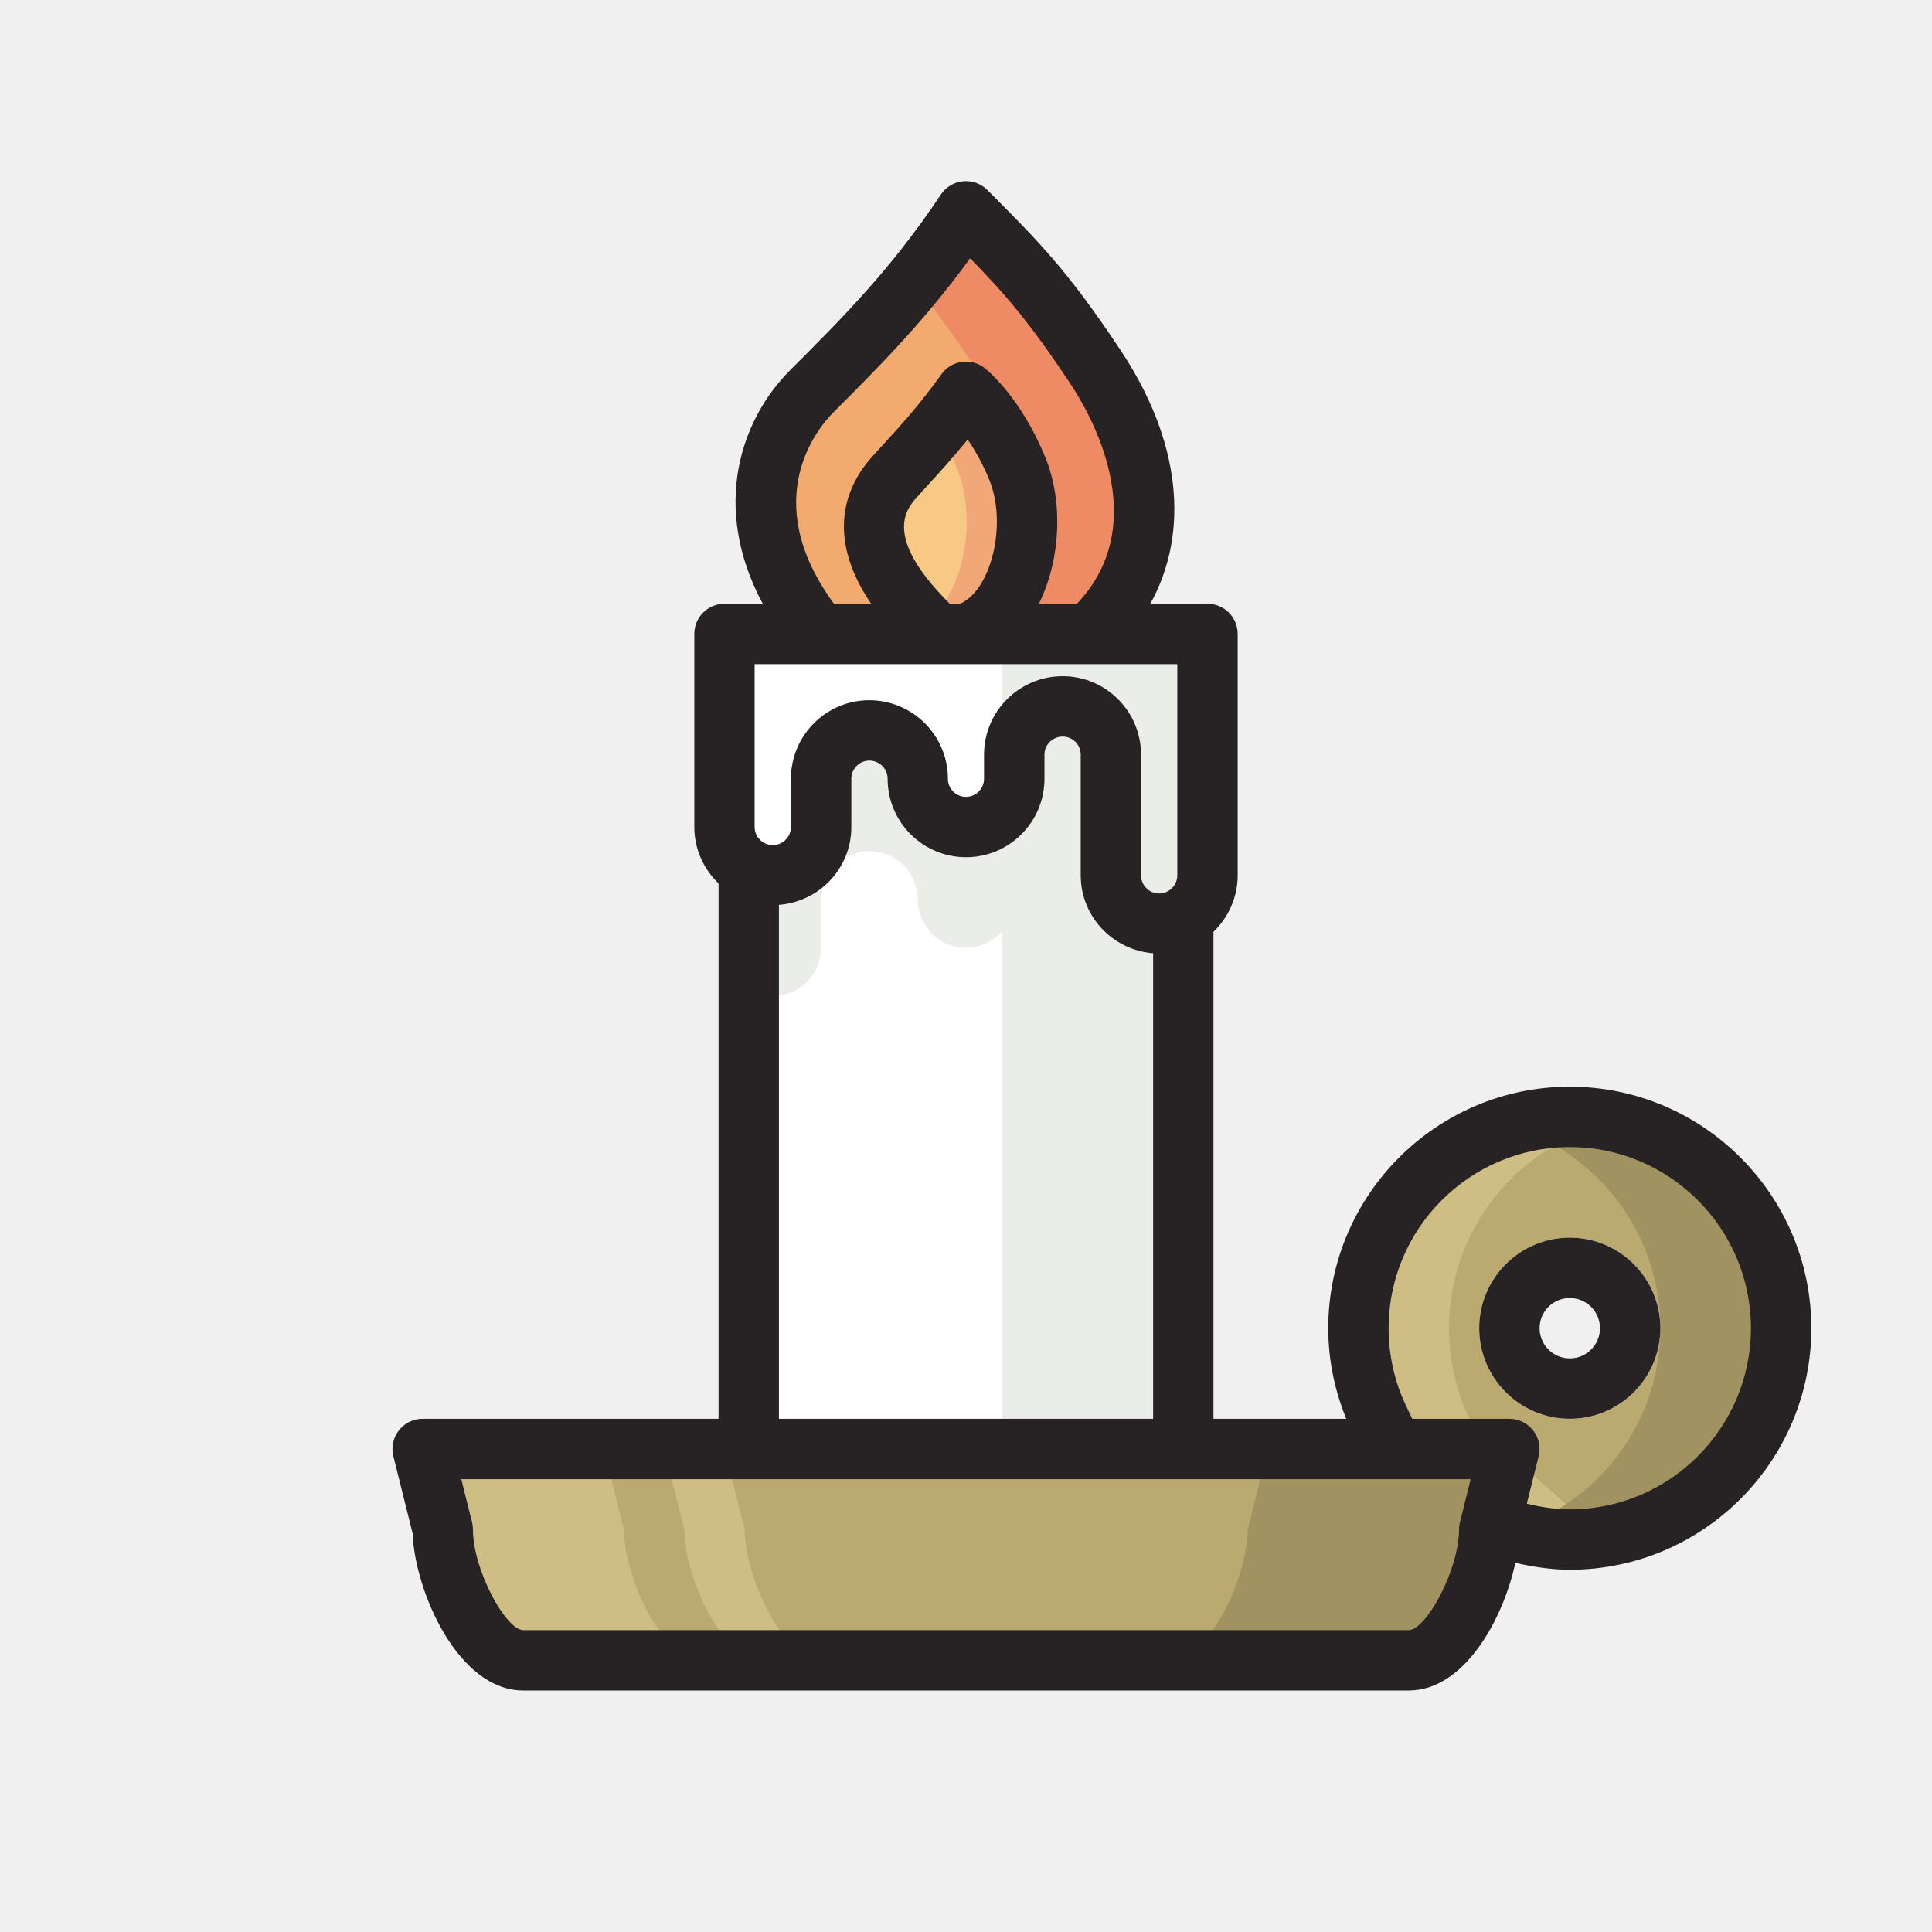
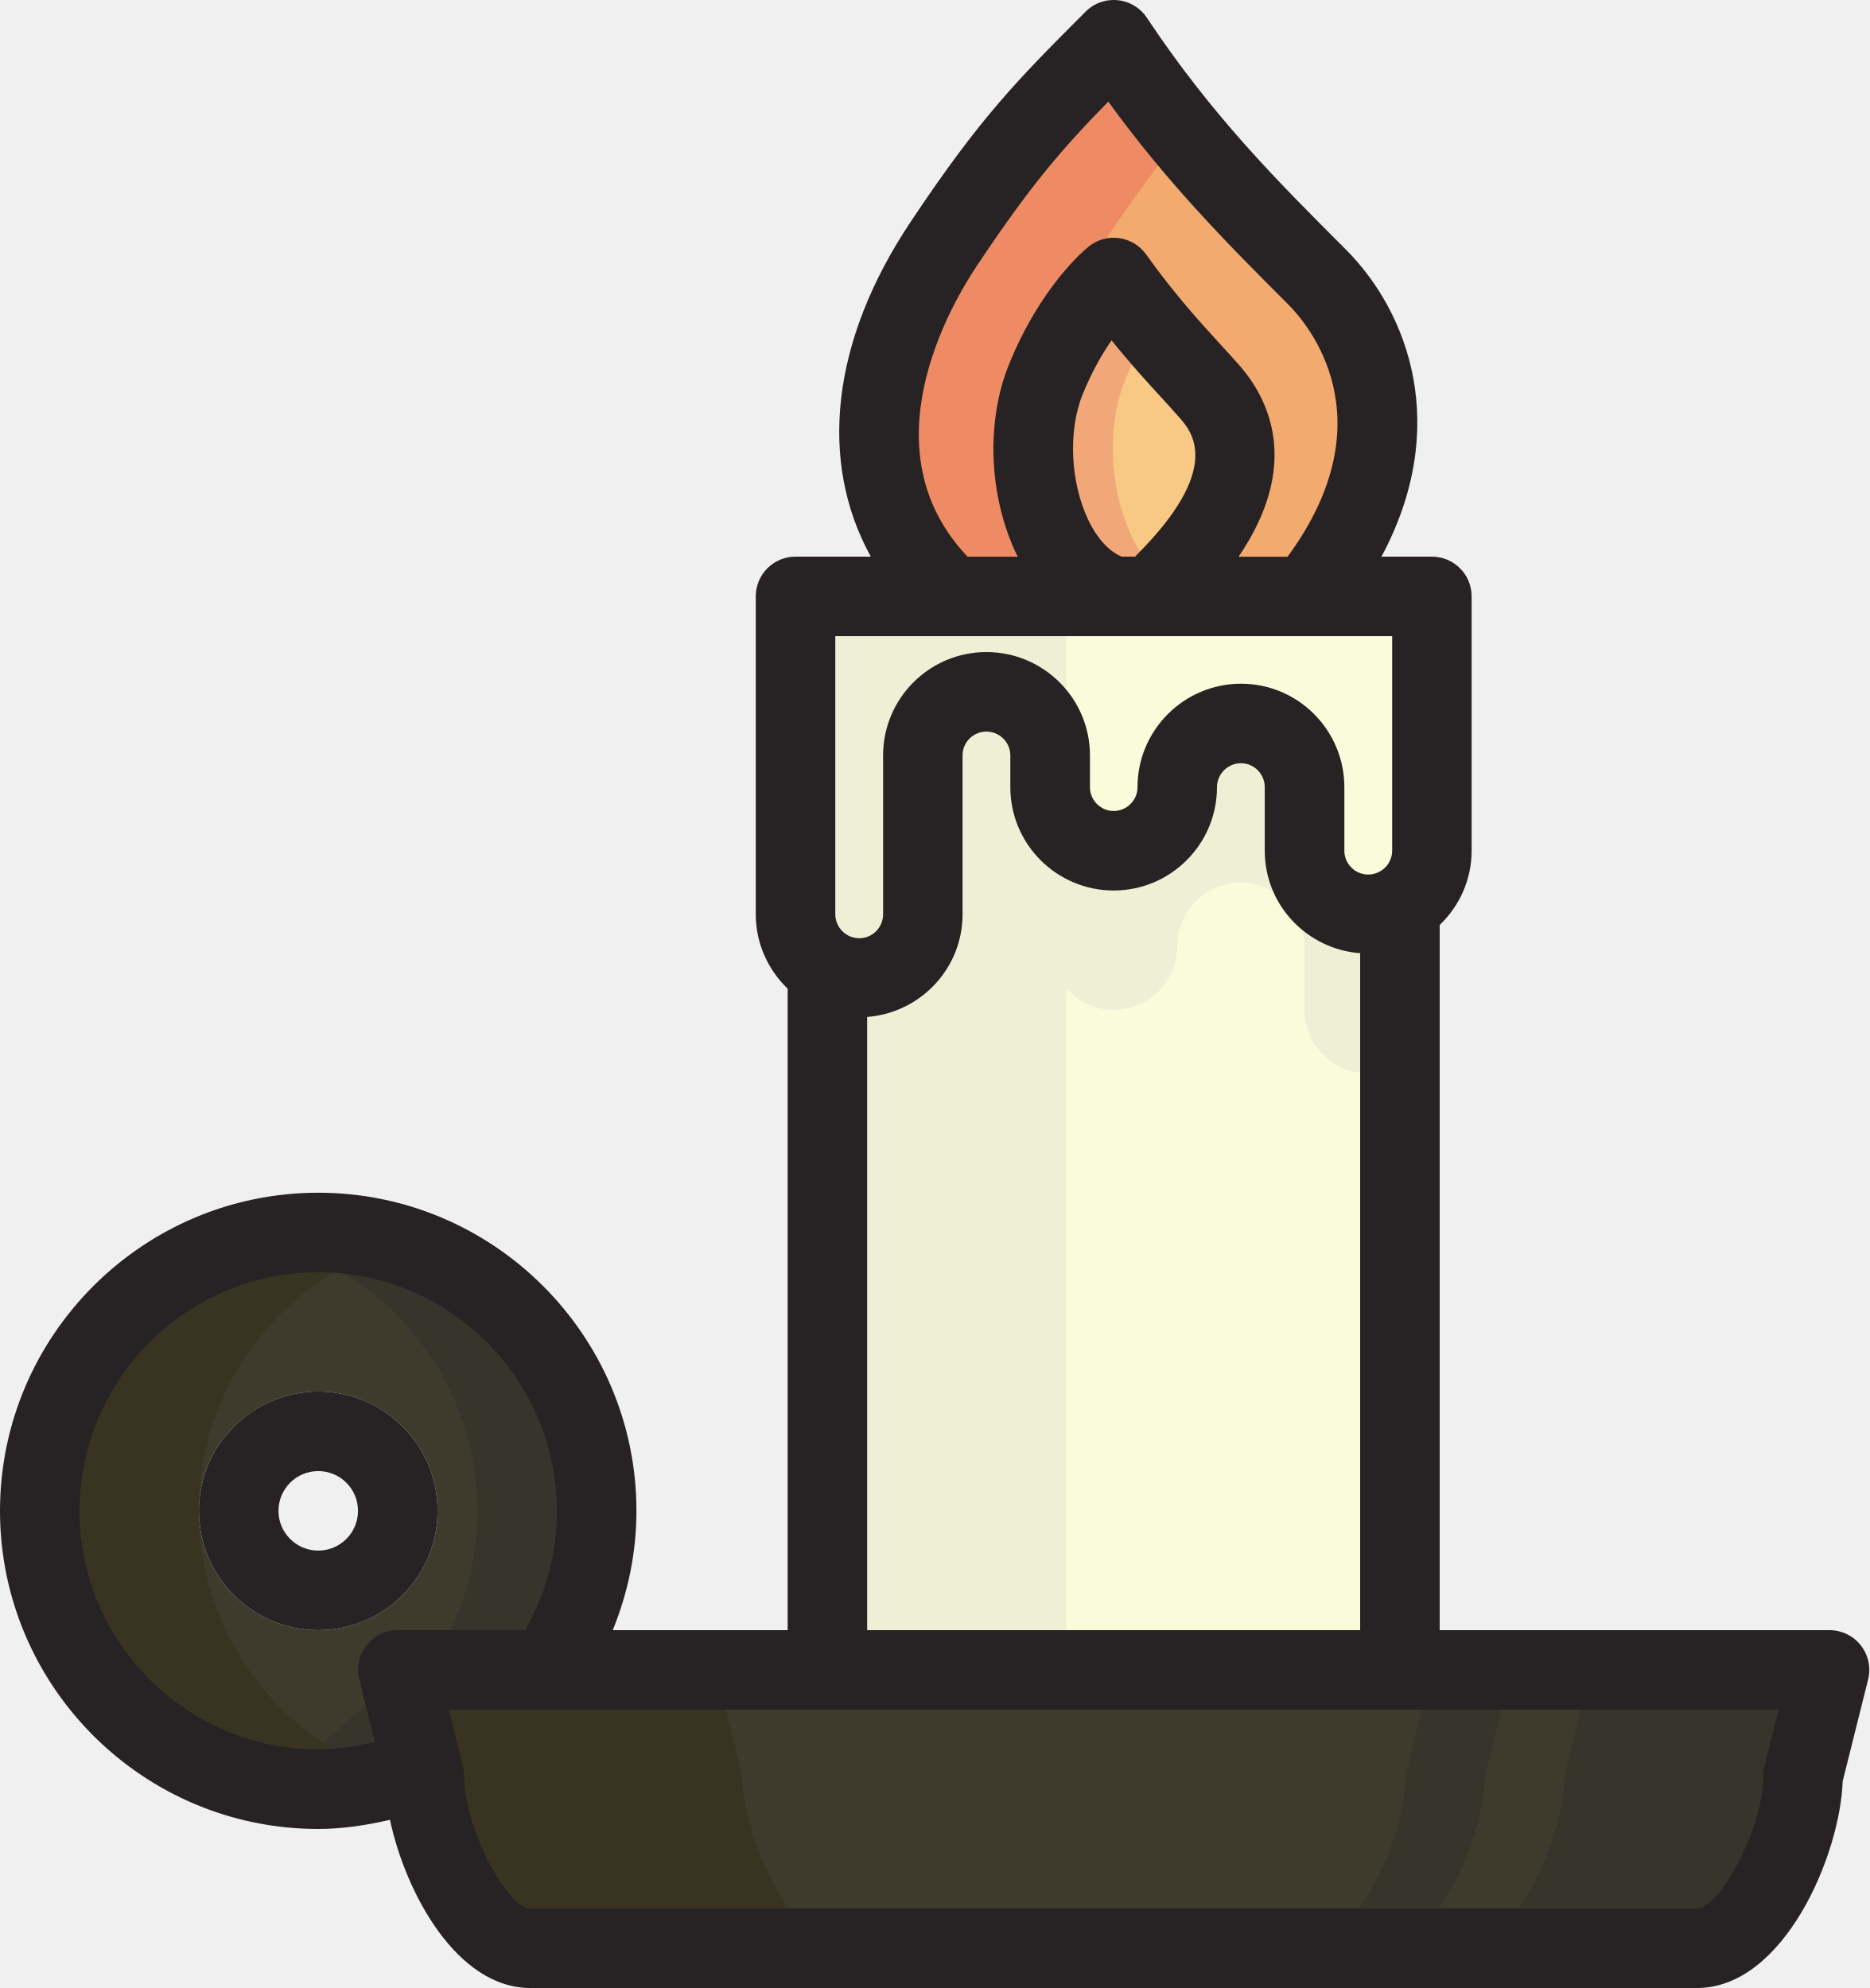
- <svg xmlns="http://www.w3.org/2000/svg" version="1.1" id="candle" width="256px" height="256px" viewBox="0 0 64 64" enable-background="new 0 0 64 64" xml:space="preserve" fill="#000000">
-   <g id="SVGRepo_bgCarrier" stroke-width="0" />
-   <g id="SVGRepo_tracerCarrier" stroke-linecap="round" stroke-linejoin="round" />
-   <g id="SVGRepo_iconCarrier">
-     <path fill="#FFFFFF" d="M39.197,21H24.75H24v3.998v2.398c0,0.575,0.308,1.075,0.766,1.356L24.803,48h14.395V30.376 C39.676,30.1,40,29.588,40,28.994v-4.798V21H39.197z" />
-     <path fill="#EBEDE8" d="M24,29.428v1.969c0,0.882,0.717,1.598,1.604,1.598c0.88,0,1.598-0.716,1.598-1.598v-1.598 c0-0.146,0.026-0.286,0.063-0.421c-0.451,0.379-1.025,0.616-1.66,0.616C24.996,29.994,24.443,29.776,24,29.428z" />
-     <path fill="#EBEDE8" d="M39.197,34.376V48h-6V30.847c-0.293,0.334-0.718,0.55-1.197,0.55c-0.882,0-1.598-0.716-1.598-1.598 c0-0.887-0.716-1.603-1.604-1.603c-0.298,0-0.572,0.087-0.812,0.229c0.138-0.316,0.215-0.664,0.215-1.029v-1.598 c0-0.332,0.268-0.603,0.597-0.603c0.333,0,0.604,0.271,0.604,0.603c0,1.433,1.165,2.598,2.598,2.598 c0.434,0,0.837-0.117,1.197-0.306V21h6v10.462V34.376z" />
-     <path fill="#BBAA6F" d="M14.667,50.667L14.667,50.667c0,1.472,1.194,4.333,2.667,4.333h29.332c1.473,0,2.666-2.861,2.666-4.333l0,0 L49.999,48H14.001L14.667,50.667z" />
-     <path fill="#CFBE83" d="M24.667,50.667L24.001,48h-2l0.666,2.667c0,1.472,1.194,4.333,2.667,4.333h2 C25.861,55,24.667,52.139,24.667,50.667z" />
-     <path fill="#CFBE83" d="M20.667,50.667L20.001,48h-6l0.666,2.667c0,1.472,1.194,4.333,2.667,4.333h6 C21.861,55,20.667,52.139,20.667,50.667z" />
-     <path fill="#BBAA6F" d="M52.001,36.998c-3.866,0.001-7,3.135-7.001,7.001c0.001,1.074,0.242,2.092,0.675,3.002l4.133,3.648 c0.689,0.227,1.427,0.35,2.193,0.351c3.866-0.001,7-3.135,7.001-7.001C59.001,40.133,55.867,36.999,52.001,36.998z M52.001,46.999 c-1.654,0-3-1.346-3-3s1.346-3,3-3s3,1.346,3,3S53.655,46.999,52.001,46.999z" />
-     <path fill="#CFBE83" d="M52.808,50.649l-4.133-3.648c-0.433-0.91-0.674-1.928-0.675-3.002c0.001-3.351,2.356-6.147,5.501-6.836 c-0.483-0.105-0.984-0.165-1.5-0.165c-3.866,0.001-7,3.135-7.001,7.001c0.001,1.074,0.242,2.092,0.675,3.002l4.133,3.648 c0.689,0.227,1.427,0.35,2.193,0.351c0.527,0,1.039-0.063,1.532-0.174C53.289,50.773,53.042,50.727,52.808,50.649z" />
-     <path fill="#A19361" d="M52.001,36.998c-0.695,0-1.366,0.105-2,0.294c2.891,0.861,5,3.536,5.001,6.707 c-0.001,3.164-2.101,5.835-4.982,6.702c0.63,0.186,1.291,0.298,1.981,0.299c3.866-0.001,7-3.135,7.001-7.001 C59.001,40.133,55.867,36.999,52.001,36.998z" />
-     <path fill="#A19361" d="M41.999,48l-0.667,2.667c0,1.472-1.193,4.333-2.666,4.333h8c1.473,0,2.666-2.861,2.666-4.333L49.999,48 H41.999z" />
+ <svg xmlns="http://www.w3.org/2000/svg" viewBox="13.001 6 47.002 50" width="188.008px" height="199.999px" preserveAspectRatio="none">
+   <g id="SVGRepo_iconCarrier" style="" transform="matrix(-1, 0, 0, 1, 73.004, 0)">
+     <path fill="#fafbda" d="M39.197,21H24.75H24v3.998v2.398c0,0.575,0.308,1.075,0.766,1.356L24.803,48h14.395V30.376 C39.676,30.1,40,29.588,40,28.994v-4.798V21H39.197z" />
+     <path fill="#eef0d6" d="M24,29.428v1.969c0,0.882,0.717,1.598,1.604,1.598c0.88,0,1.598-0.716,1.598-1.598v-1.598 c0-0.146,0.026-0.286,0.063-0.421c-0.451,0.379-1.025,0.616-1.66,0.616C24.996,29.994,24.443,29.776,24,29.428z" />
+     <path fill="#eef0d6" d="M39.197,34.376V48h-6V30.847c-0.293,0.334-0.718,0.55-1.197,0.55c-0.882,0-1.598-0.716-1.598-1.598 c0-0.887-0.716-1.603-1.604-1.603c-0.298,0-0.572,0.087-0.812,0.229c0.138-0.316,0.215-0.664,0.215-1.029v-1.598 c0-0.332,0.268-0.603,0.597-0.603c0.333,0,0.604,0.271,0.604,0.603c0,1.433,1.165,2.598,2.598,2.598 c0.434,0,0.837-0.117,1.197-0.306V21h6v10.462V34.376z" />
+     <path fill="#3f3b2c" d="M14.667,50.667L14.667,50.667c0,1.472,1.194,4.333,2.667,4.333h29.332c1.473,0,2.666-2.861,2.666-4.333l0,0 L49.999,48H14.001L14.667,50.667z" />
+     <path fill="#36342b" d="M24.667,50.667L24.001,48h-2l0.666,2.667c0,1.472,1.194,4.333,2.667,4.333h2 C25.861,55,24.667,52.139,24.667,50.667z" />
+     <path fill="#36342b" d="M20.667,50.667L20.001,48h-6l0.666,2.667c0,1.472,1.194,4.333,2.667,4.333h6 C21.861,55,20.667,52.139,20.667,50.667z" />
+     <path fill="#3f3b2c" d="M52.001,36.998c-3.866,0.001-7,3.135-7.001,7.001c0.001,1.074,0.242,2.092,0.675,3.002l4.133,3.648 c0.689,0.227,1.427,0.35,2.193,0.351c3.866-0.001,7-3.135,7.001-7.001C59.001,40.133,55.867,36.999,52.001,36.998z M52.001,46.999 c-1.654,0-3-1.346-3-3s1.346-3,3-3s3,1.346,3,3S53.655,46.999,52.001,46.999z" />
+     <path fill="#36342b" d="M52.808,50.649l-4.133-3.648c-0.433-0.91-0.674-1.928-0.675-3.002c0.001-3.351,2.356-6.147,5.501-6.836 c-0.483-0.105-0.984-0.165-1.5-0.165c-3.866,0.001-7,3.135-7.001,7.001c0.001,1.074,0.242,2.092,0.675,3.002l4.133,3.648 c0.689,0.227,1.427,0.35,2.193,0.351c0.527,0,1.039-0.063,1.532-0.174C53.289,50.773,53.042,50.727,52.808,50.649z" />
+     <path fill="#393422" d="M52.001,36.998c-0.695,0-1.366,0.105-2,0.294c2.891,0.861,5,3.536,5.001,6.707 c-0.001,3.164-2.101,5.835-4.982,6.702c0.63,0.186,1.291,0.298,1.981,0.299c3.866-0.001,7-3.135,7.001-7.001 C59.001,40.133,55.867,36.999,52.001,36.998z" />
+     <path fill="#393422" d="M41.999,48l-0.667,2.667c0,1.472-1.193,4.333-2.666,4.333h8c1.473,0,2.666-2.861,2.666-4.333L49.999,48 H41.999z" />
    <path fill="#F3AA6F" d="M26.875,20.668c-2.563-3.418-1.349-6.338,0-7.69C28.581,11.272,30.294,9.563,32,7 c1.706,1.709,2.563,2.563,4.269,5.125c1.713,2.563,2.544,6,0.15,8.543H26.875z" />
    <path fill="#EE8B65" d="M36.269,12.125C34.563,9.563,33.706,8.709,32,7c-0.586,0.881-1.174,1.656-1.761,2.369 c0.606,0.719,1.223,1.544,2.029,2.756c1.713,2.563,2.544,6,0.15,8.543h4C38.813,18.125,37.981,14.688,36.269,12.125z" />
    <path fill="#F8C885" d="M30.719,20.668c-1.713-1.71-2.385-3.387-1.125-4.824C30.185,15.169,31,14.375,32,12.978 c0,0,0.99,0.796,1.706,2.563C34.5,17.5,33.75,20.469,32,21L30.719,20.668z" />
    <path fill="#F2A779" d="M33.706,15.541C32.99,13.774,32,12.978,32,12.978c-0.351,0.489-0.669,0.885-0.972,1.248 c0.229,0.358,0.465,0.789,0.678,1.315c0.681,1.68,0.224,4.098-1.022,5.089c0.013,0.013,0.022,0.025,0.035,0.038L32,21 C33.75,20.469,34.5,17.5,33.706,15.541z" />
    <path fill="#272223" d="M52.001,46.999c-1.654,0-3-1.346-3-3s1.346-3,3-3s3,1.346,3,3S53.655,46.999,52.001,46.999z M52.001,42.999 c-0.552,0-1,0.448-1,1s0.448,1,1,1s1-0.448,1-1S52.553,42.999,52.001,42.999z" />
    <path fill="#272223" d="M52.001,35.998c-4.411,0.001-8,3.59-8.001,8.002c0.001,1.044,0.209,2.048,0.596,3h-4.398V30.866 C40.69,30.393,41,29.73,41,28.994V21c0-0.553-0.447-1-1-1h-1.893c1.321-2.394,1.001-5.427-1.007-8.429 c-1.75-2.629-2.678-3.559-4.393-5.277c-0.211-0.212-0.499-0.318-0.807-0.289c-0.298,0.029-0.567,0.191-0.733,0.441 c-1.645,2.47-3.265,4.09-5.001,5.826c-1.596,1.599-2.639,4.482-0.899,7.728H24c-0.553,0-1,0.447-1,1v6.396 c0,0.734,0.31,1.396,0.803,1.868V47h-9.802c-0.308,0-0.599,0.142-0.788,0.385c-0.189,0.242-0.257,0.559-0.182,0.857l0.639,2.558 c0.065,1.862,1.479,5.2,3.665,5.2h29.332c1.842,0,3.131-2.369,3.531-4.23c0.591,0.137,1.19,0.229,1.804,0.23 c4.411-0.001,8-3.59,8.001-8.001C60.001,39.588,56.412,35.999,52.001,35.998z M27.603,13.665c1.482-1.483,3.009-3.009,4.533-5.109 c1.154,1.178,1.953,2.099,3.302,4.125c0.694,1.039,2.764,4.635,0.253,7.302c-0.005,0.005-0.006,0.013-0.011,0.018h-1.271 c0.01-0.021,0.024-0.037,0.034-0.059c0.699-1.463,0.773-3.337,0.19-4.776c-0.791-1.951-1.884-2.868-2.006-2.966 c-0.215-0.172-0.491-0.25-0.763-0.211c-0.272,0.037-0.518,0.185-0.678,0.409c-0.727,1.016-1.361,1.708-1.871,2.265 c-0.171,0.186-0.329,0.359-0.474,0.524c-0.738,0.842-1.563,2.491,0.019,4.815h-1.232C25.07,16.519,27.139,14.13,27.603,13.665z M31.458,20c-0.012-0.013-0.021-0.027-0.033-0.04c-2.191-2.188-1.383-3.11-1.079-3.457c0.136-0.155,0.284-0.316,0.443-0.491 c0.364-0.397,0.787-0.859,1.265-1.452c0.235,0.34,0.496,0.79,0.726,1.356c0.37,0.914,0.312,2.214-0.142,3.163 c-0.224,0.47-0.52,0.786-0.838,0.921H31.458z M25,22h14v6.994c0,0.333-0.271,0.604-0.604,0.604c-0.329,0-0.598-0.271-0.598-0.604 v-3.996c0-1.433-1.165-2.598-2.597-2.598c-1.436,0-2.604,1.165-2.604,2.598v0.801c0,0.329-0.269,0.598-0.598,0.598 s-0.598-0.269-0.598-0.598c0-1.435-1.168-2.603-2.604-2.603c-1.432,0-2.597,1.168-2.597,2.603v1.598 c0,0.329-0.269,0.598-0.598,0.598c-0.333,0-0.604-0.269-0.604-0.598V22z M25.803,29.975c1.339-0.104,2.399-1.213,2.399-2.578v-1.598 c0-0.332,0.268-0.603,0.597-0.603c0.333,0,0.604,0.271,0.604,0.603c0,1.433,1.165,2.598,2.598,2.598s2.598-1.165,2.598-2.598v-0.801 c0-0.329,0.271-0.598,0.604-0.598c0.329,0,0.597,0.269,0.597,0.598v3.996c0,1.367,1.061,2.479,2.399,2.583V47H25.803V29.975z M48.362,50.425c-0.021,0.079-0.03,0.16-0.03,0.242c0,1.341-1.093,3.333-1.666,3.333H17.334c-0.574,0-1.667-1.992-1.667-3.333 c0-0.082-0.01-0.163-0.03-0.242L15.281,49h33.437L48.362,50.425z M52.002,50c-0.485-0.001-0.96-0.076-1.425-0.189l0.392-1.568 c0.075-0.298,0.008-0.615-0.182-0.857C50.598,47.142,50.307,47,49.999,47h-3.218l-0.203-0.429C46.195,45.767,46.001,44.9,46,43.999 c0.001-3.308,2.693-6,6.001-6.001c3.308,0.001,6,2.693,6.001,6.001C58.001,47.307,55.309,49.999,52.002,50z" />
  </g>
</svg>
